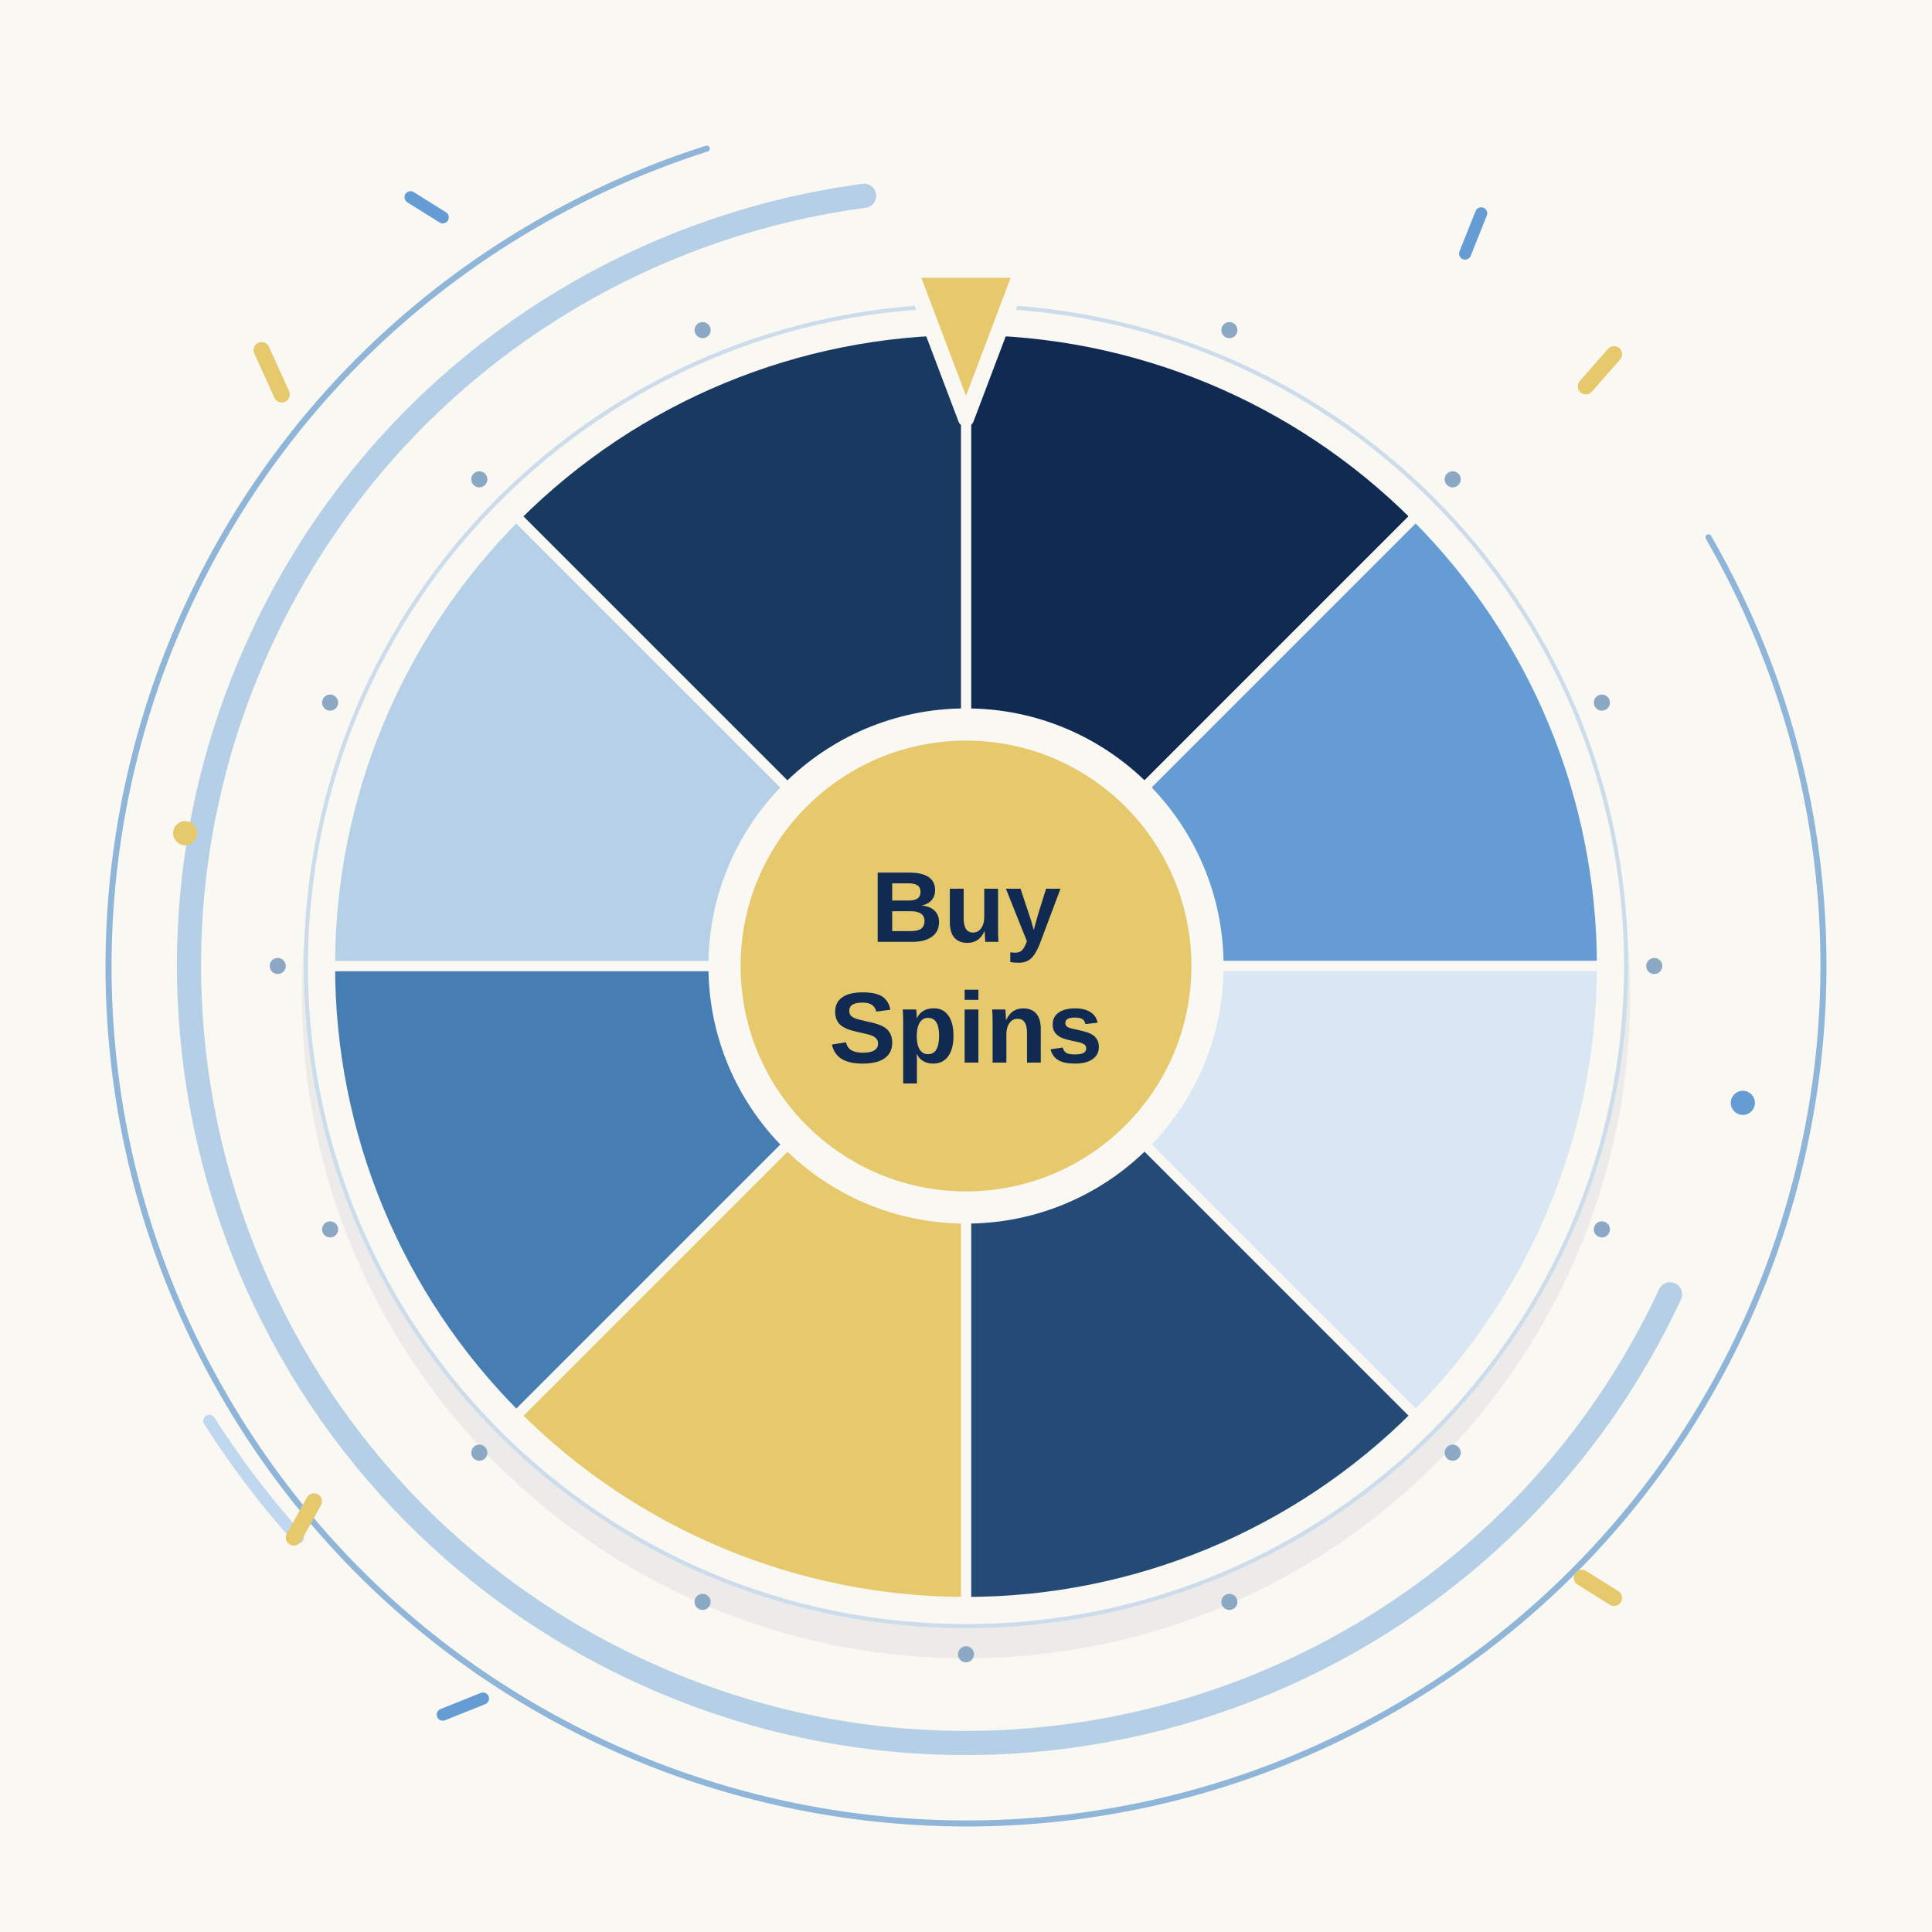
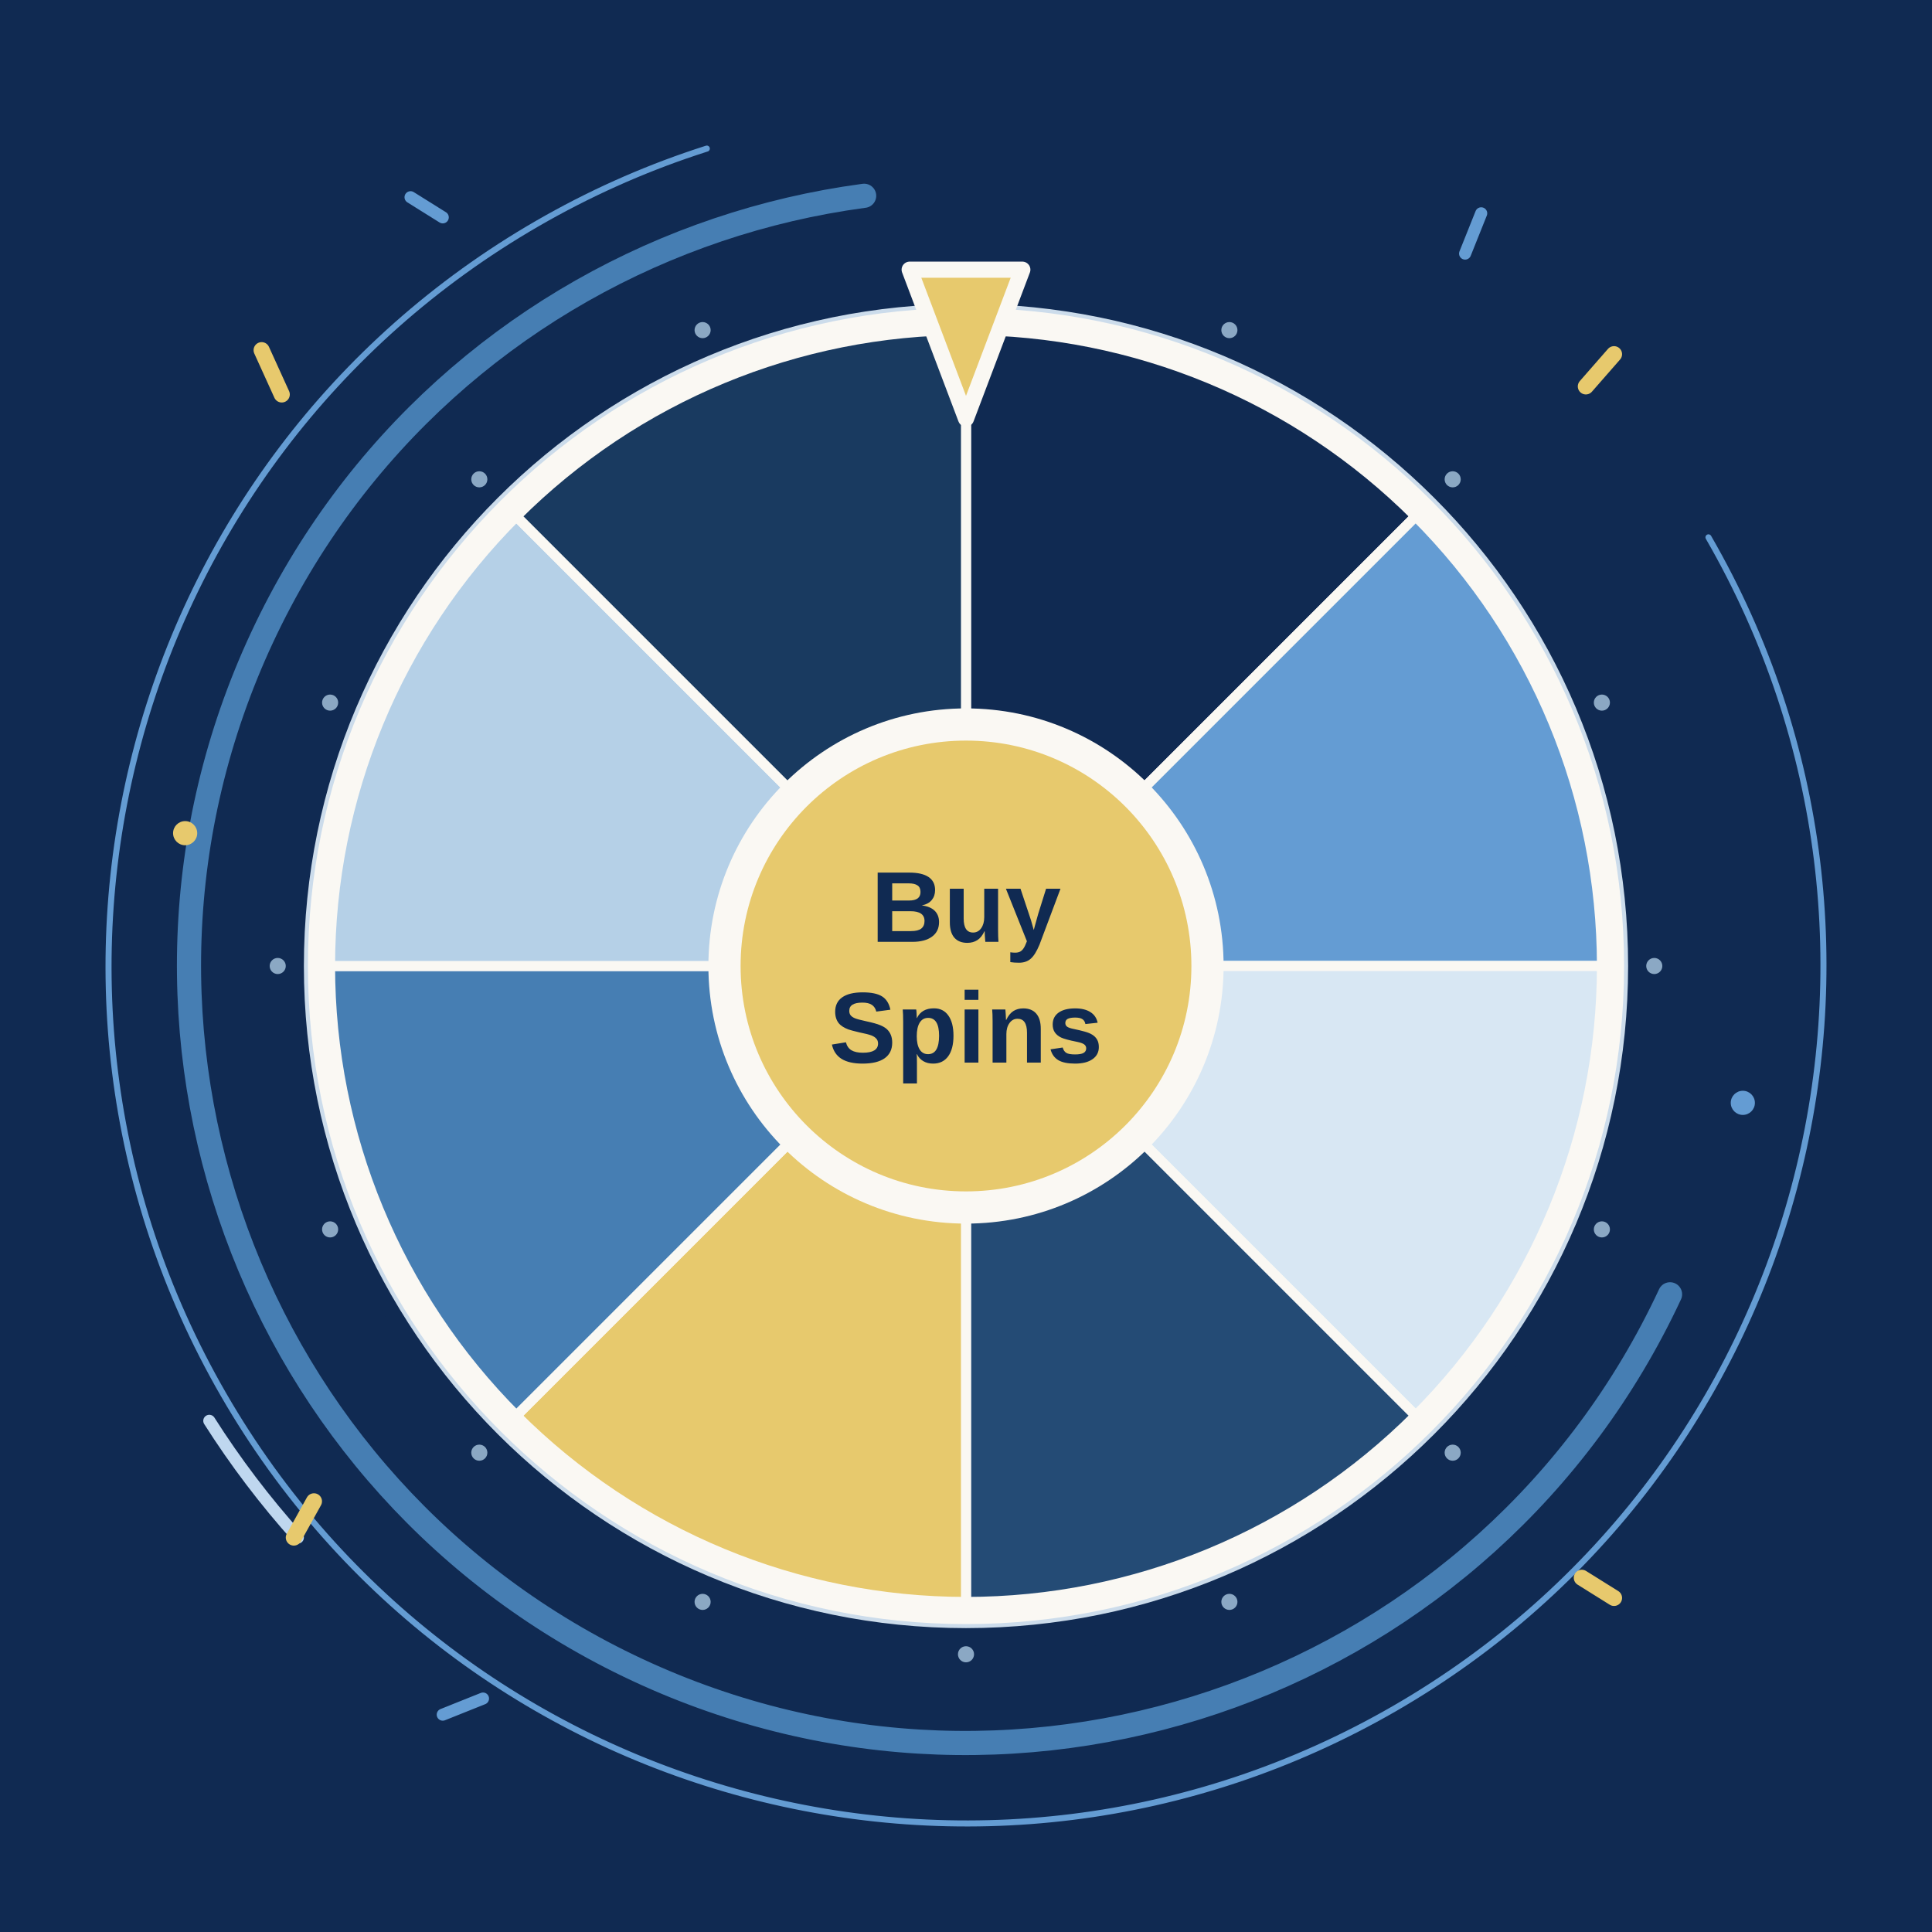
<svg xmlns="http://www.w3.org/2000/svg" width="960" height="960" viewBox="0 0 480 480" fill="none">
-   <rect width="480" height="480" fill="#FAF8F3" />
-   <circle cx="240" cy="240" r="213" stroke="#8FB5D8" stroke-width="1.5" stroke-dasharray="1050 289" stroke-linecap="round" transform="rotate(-30 240 240)" />
-   <circle cx="240" cy="240" r="193" stroke="#B5CFE6" stroke-width="6" stroke-dasharray="800 413" stroke-linecap="round" transform="rotate(25 240 240)" />
+   <rect width="480" height="480" fill="#102A52" />
+   <circle cx="240" cy="240" r="213" stroke="#649CD3" stroke-width="1.5" stroke-dasharray="1050 289" stroke-linecap="round" transform="rotate(-30 240 240)" />
+   <circle cx="240" cy="240" r="193" stroke="#467EB3" stroke-width="6" stroke-dasharray="800 413" stroke-linecap="round" transform="rotate(25 240 240)" />
  <path d="M52 353a220 220 0 0 0 22 29" stroke="#BFD7EF" stroke-width="3" stroke-linecap="round" />
  <circle cx="240" cy="247" r="165" fill="#102A52" opacity=".06" />
  <circle cx="240" cy="240" r="164" fill="#FAF8F3" stroke="#CCDCEB" />
  <path d="M240 240 L240 82 A158 158 0 0 1 351.723 128.277 Z" fill="#102A52" stroke="#FAF8F3" stroke-width="2.5" />
  <path d="M240 240 L351.723 128.277 A158 158 0 0 1 398 240 Z" fill="#649CD3" stroke="#FAF8F3" stroke-width="2.5" />
  <path d="M240 240 L398 240 A158 158 0 0 1 351.723 351.723 Z" fill="#D8E7F3" stroke="#FAF8F3" stroke-width="2.5" />
  <path d="M240 240 L351.723 351.723 A158 158 0 0 1 240 398 Z" fill="#244B75" stroke="#FAF8F3" stroke-width="2.5" />
  <path d="M240 240 L240 398 A158 158 0 0 1 128.277 351.723 Z" fill="#E7C96D" stroke="#FAF8F3" stroke-width="2.5" />
  <path d="M240 240 L128.277 351.723 A158 158 0 0 1 82 240 Z" fill="#467EB3" stroke="#FAF8F3" stroke-width="2.5" />
  <path d="M240 240 L82 240 A158 158 0 0 1 128.277 128.277 Z" fill="#B5D0E7" stroke="#FAF8F3" stroke-width="2.5" />
  <path d="M240 240 L128.277 128.277 A158 158 0 0 1 240 82 Z" fill="#193A60" stroke="#FAF8F3" stroke-width="2.5" />
  <circle cx="411" cy="240" r="2" fill="#8BA8C4" />
  <circle cx="397.983" cy="305.439" r="2" fill="#8BA8C4" />
  <circle cx="360.915" cy="360.915" r="2" fill="#8BA8C4" />
  <circle cx="305.439" cy="397.983" r="2" fill="#8BA8C4" />
  <circle cx="240" cy="411" r="2" fill="#8BA8C4" />
  <circle cx="174.561" cy="397.983" r="2" fill="#8BA8C4" />
  <circle cx="119.085" cy="360.915" r="2" fill="#8BA8C4" />
  <circle cx="82.017" cy="305.439" r="2" fill="#8BA8C4" />
  <circle cx="69" cy="240" r="2" fill="#8BA8C4" />
  <circle cx="82.017" cy="174.561" r="2" fill="#8BA8C4" />
  <circle cx="119.085" cy="119.085" r="2" fill="#8BA8C4" />
  <circle cx="174.561" cy="82.017" r="2" fill="#8BA8C4" />
  <circle cx="240" cy="69" r="2" fill="#8BA8C4" />
  <circle cx="305.439" cy="82.017" r="2" fill="#8BA8C4" />
  <circle cx="360.915" cy="119.085" r="2" fill="#8BA8C4" />
  <circle cx="397.983" cy="174.561" r="2" fill="#8BA8C4" />
  <circle cx="240" cy="240" r="64" fill="#FAF8F3" />
  <circle cx="240" cy="240" r="56" fill="#E7C96D" />
  <text x="240" y="234" text-anchor="middle" font-family="Arial,Helvetica,sans-serif" font-size="25" font-weight="700" fill="#102A52">Buy</text>
  <text x="240" y="264" text-anchor="middle" font-family="Arial,Helvetica,sans-serif" font-size="25" font-weight="700" fill="#102A52">Spins</text>
  <path d="M226 67h28l-14 37Z" fill="#E7C96D" stroke="#FAF8F3" stroke-width="4" stroke-linejoin="round" />
  <g id="email-confetti" stroke-linecap="round">
    <path d="m65 87 5 11m331-10-7 8M393 392l8 5M78 373l-5 9" stroke="#E7C96D" stroke-width="4" />
    <path d="m102 49 8 5m258-1-4 10M110 426l10-4" stroke="#649CD3" stroke-width="3" />
    <circle cx="46" cy="207" r="3" fill="#E7C96D" />
    <circle cx="433" cy="274" r="3" fill="#649CD3" />
  </g>
</svg>
